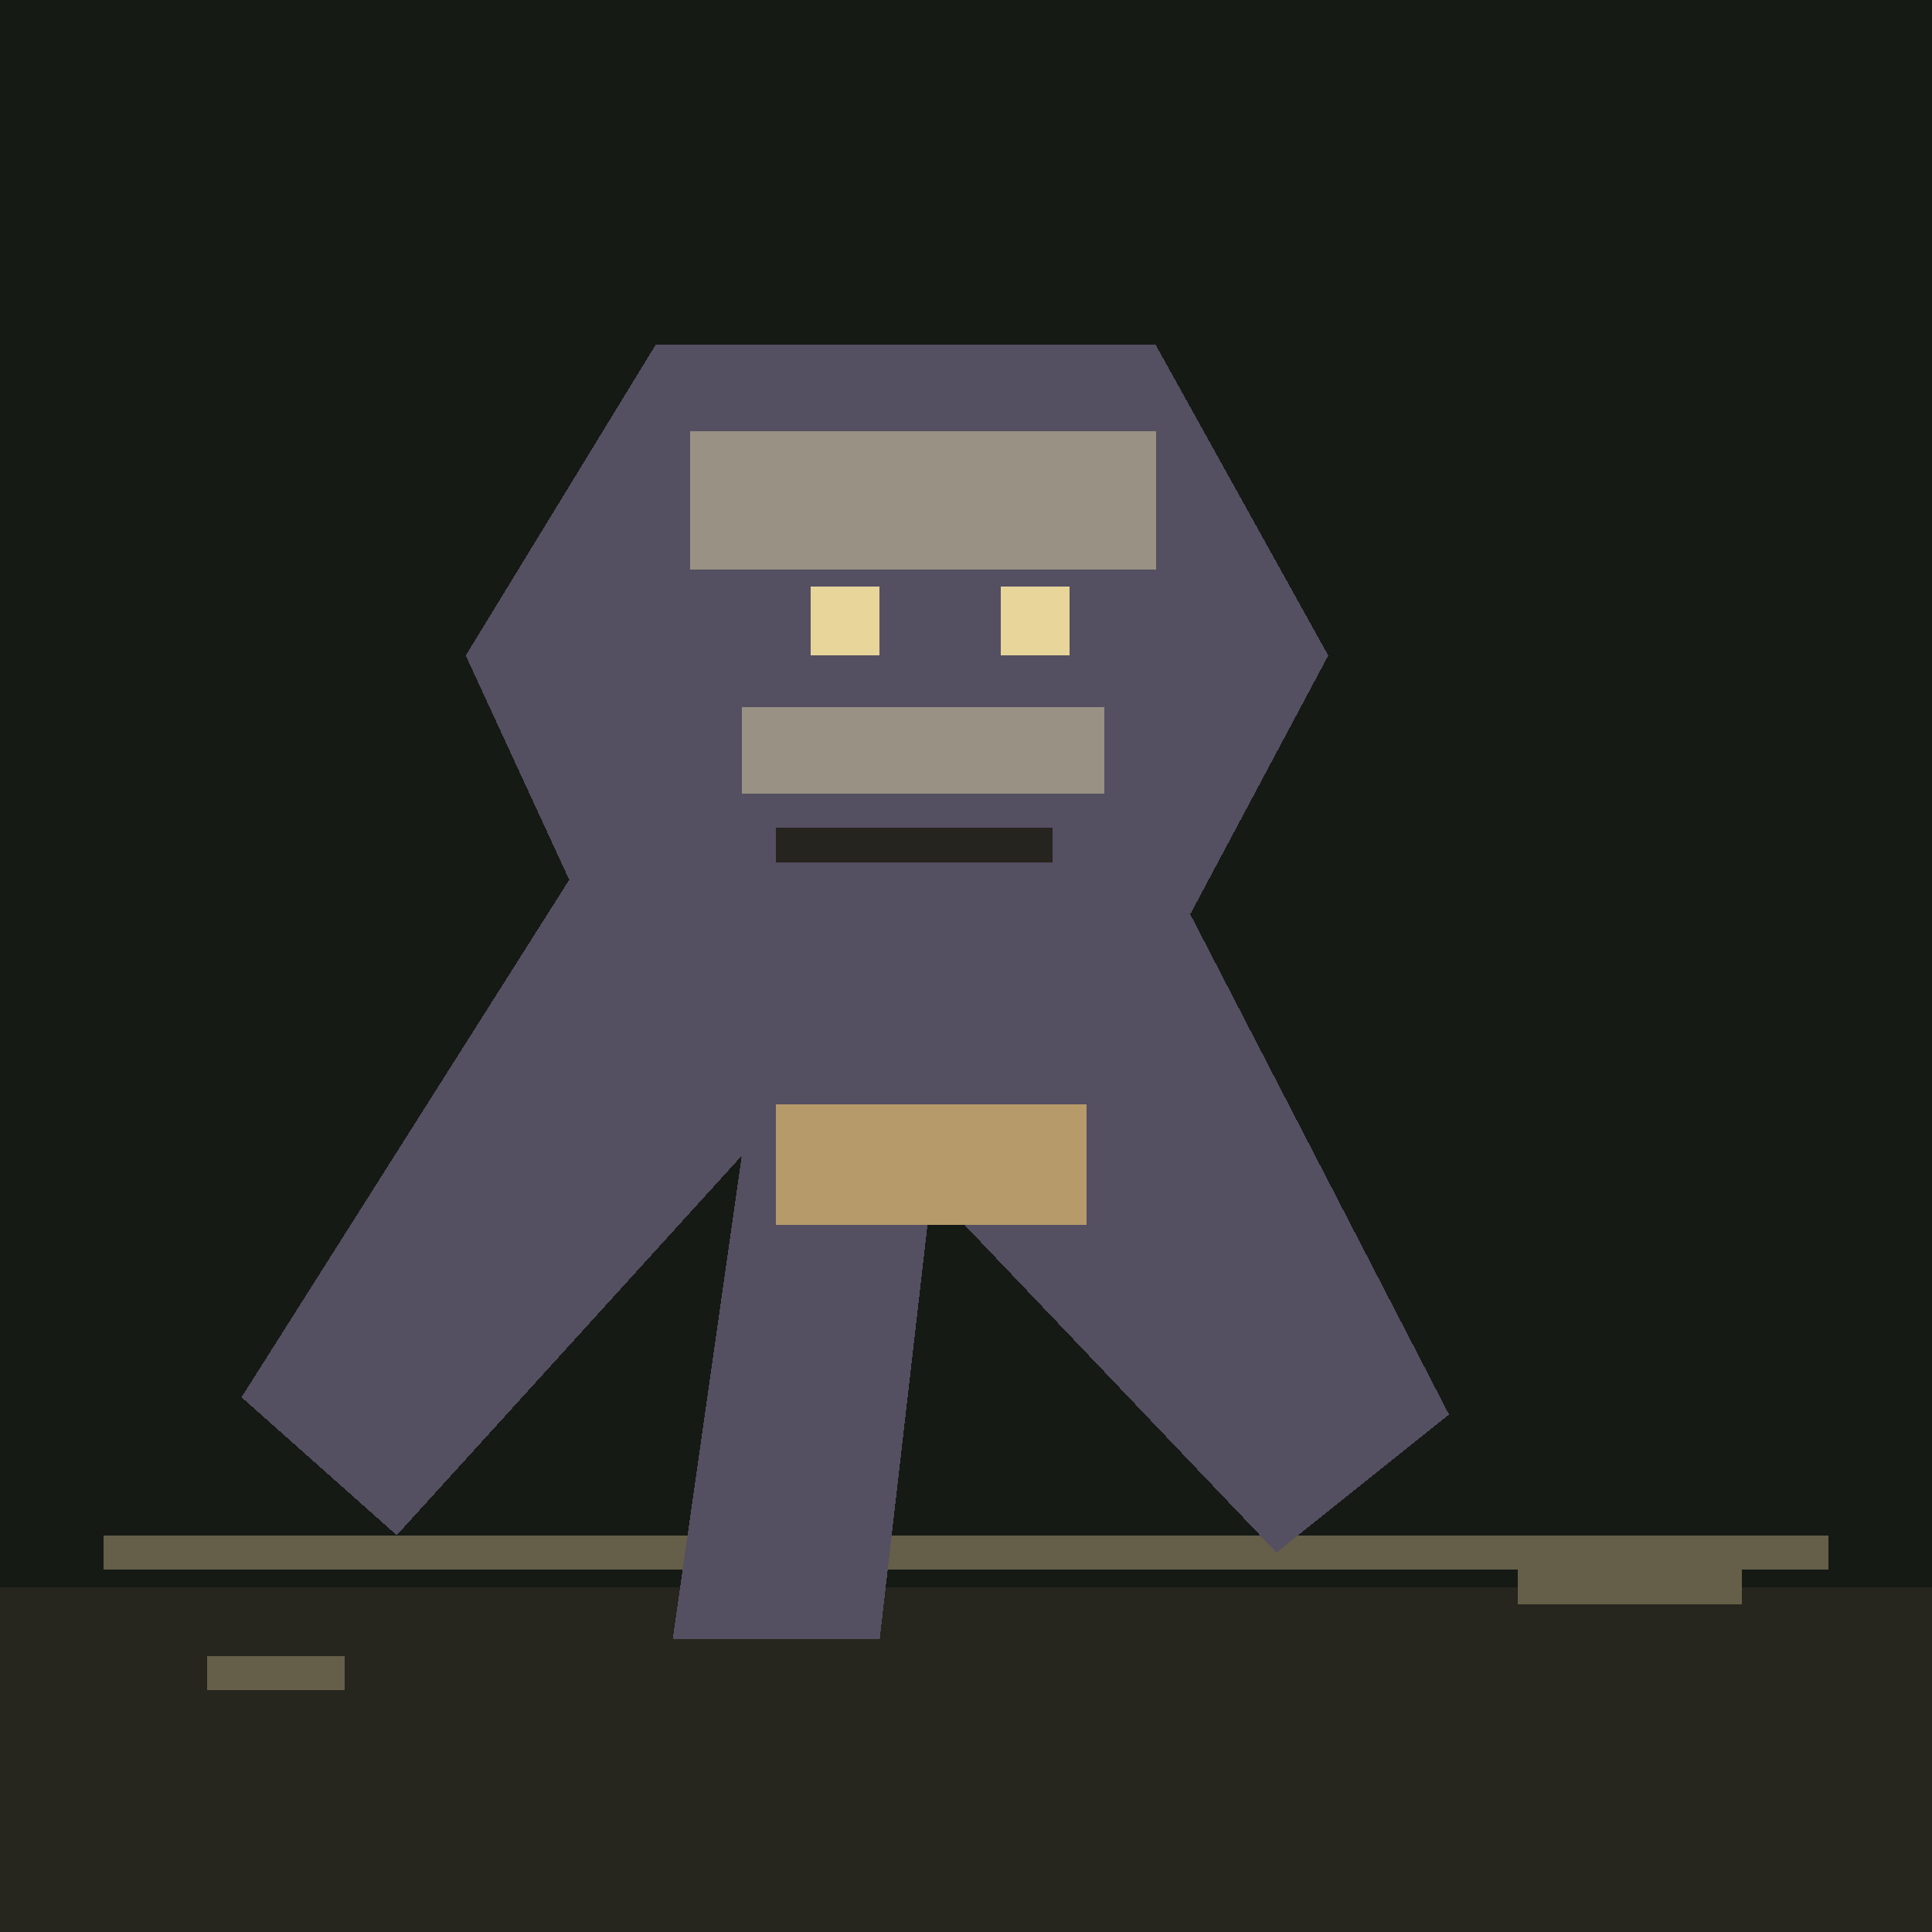
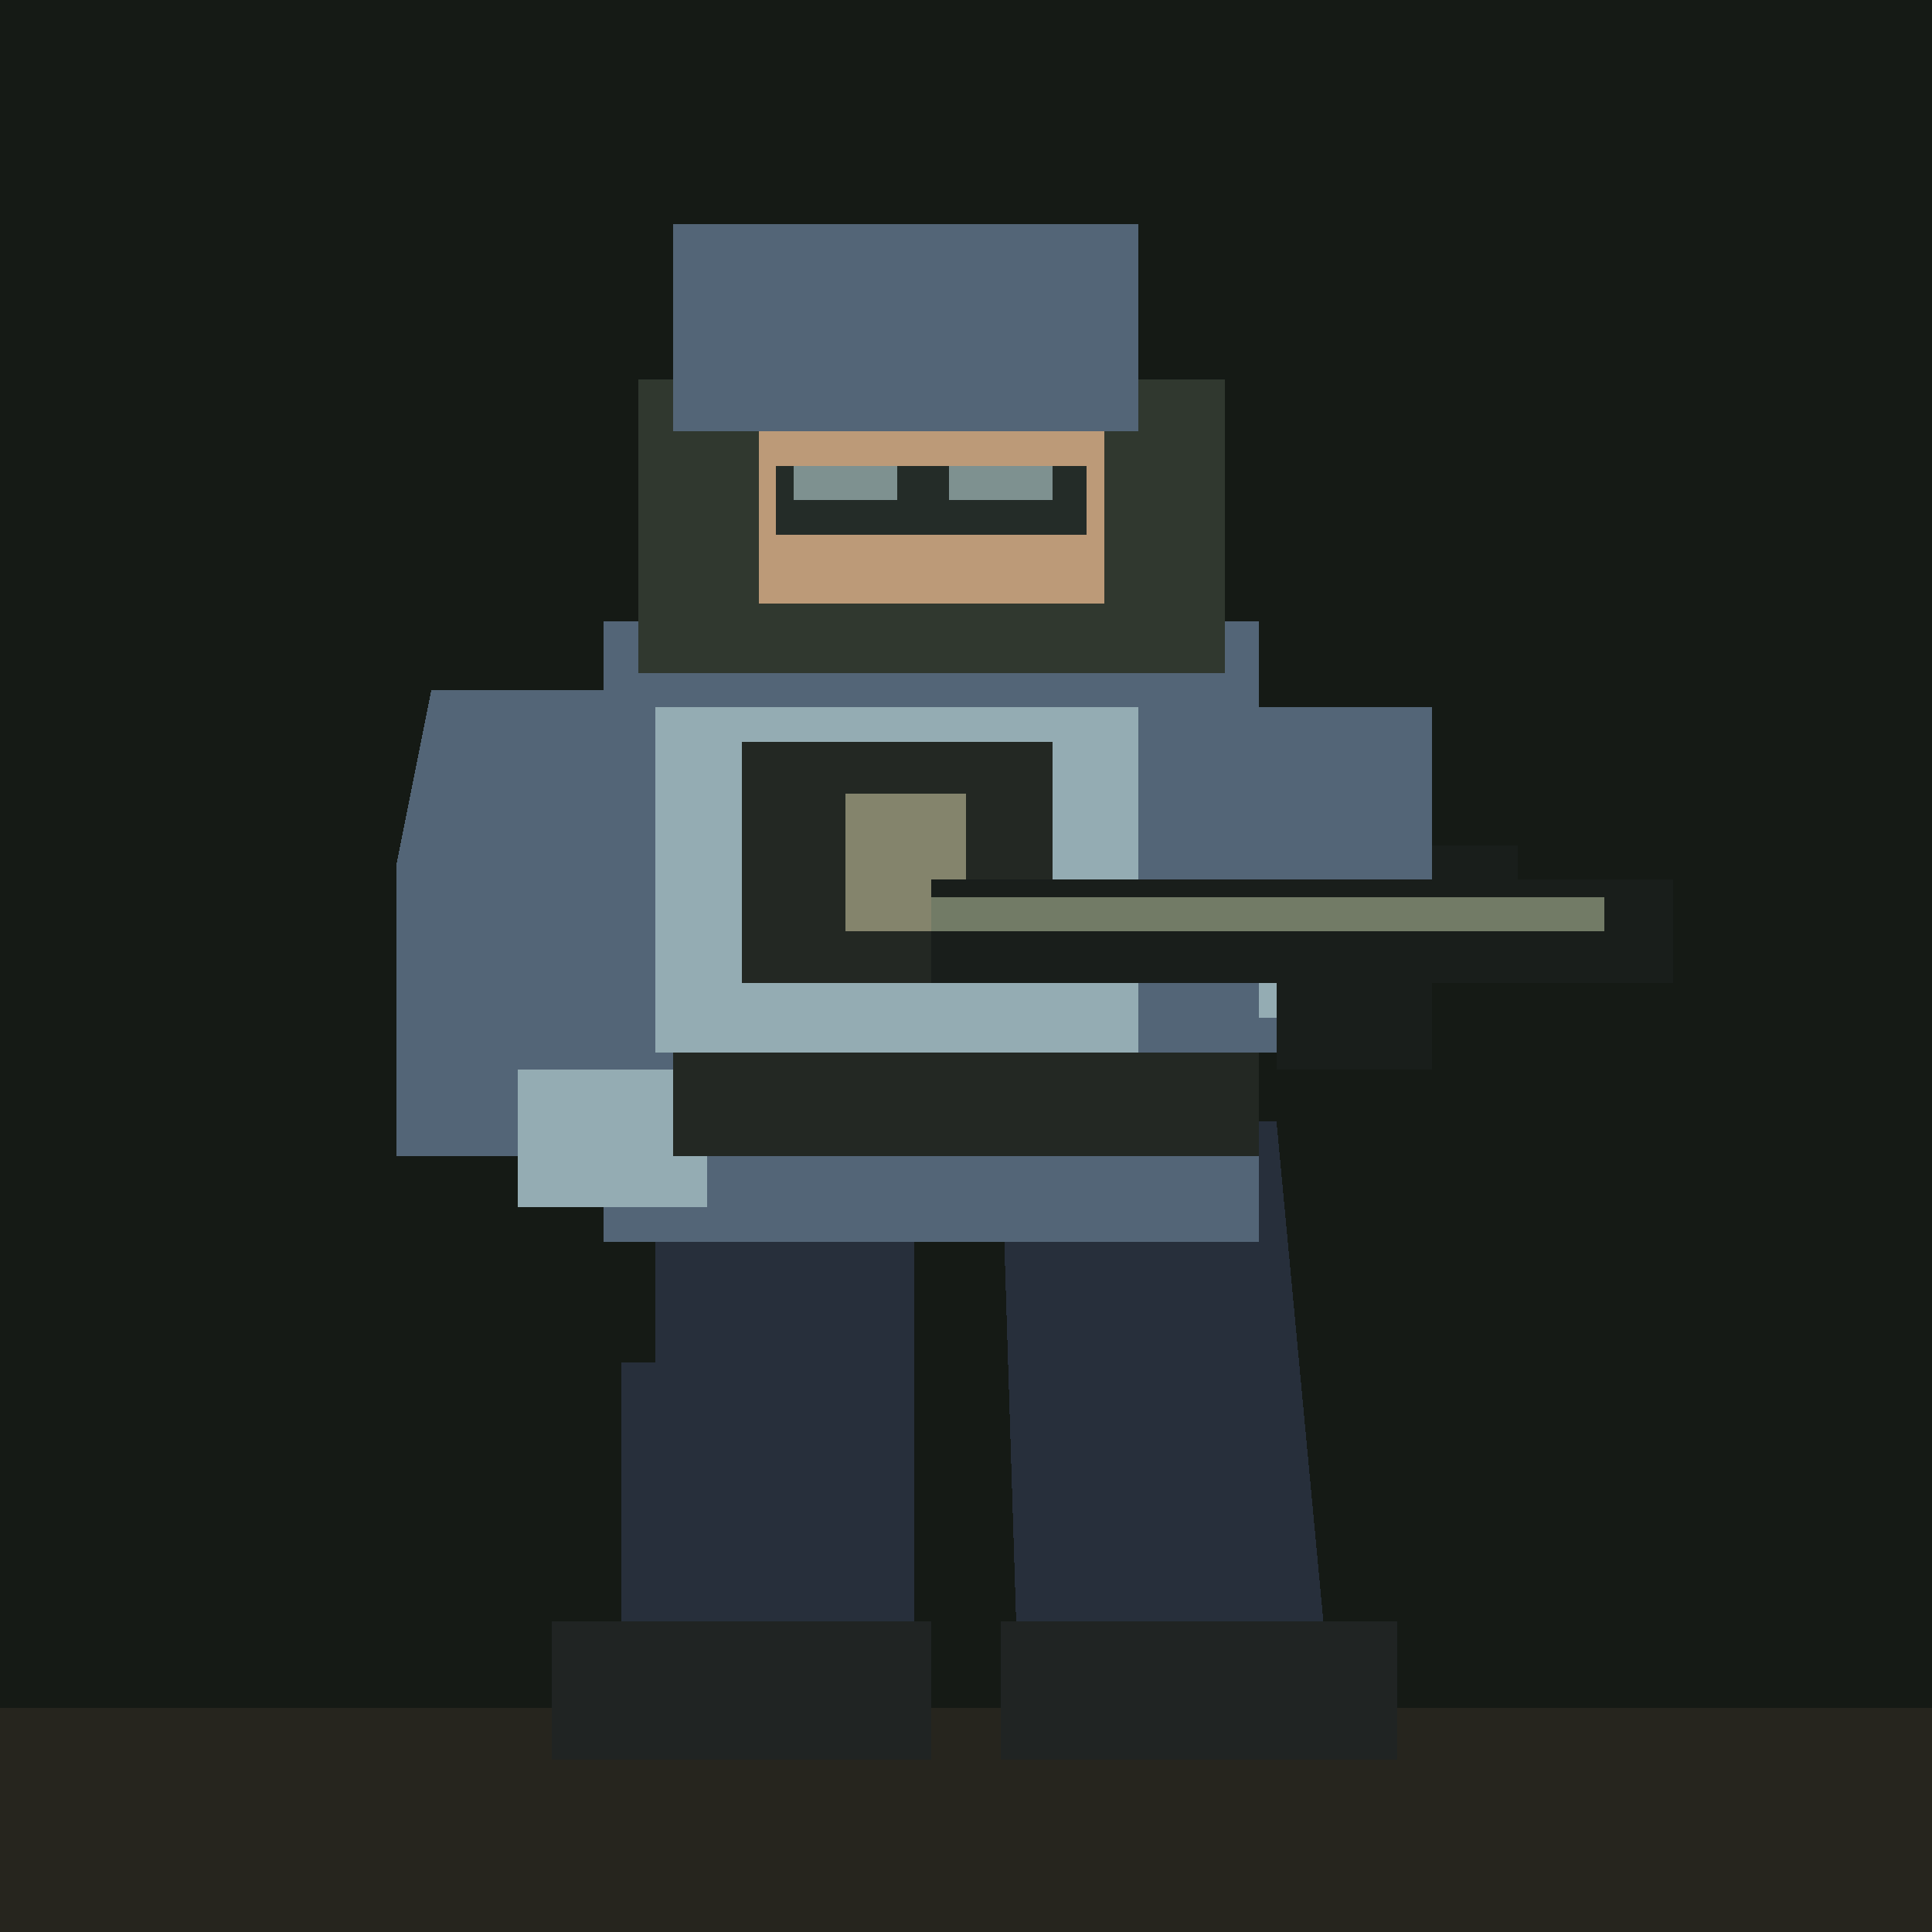
- <svg xmlns="http://www.w3.org/2000/svg" viewBox="0 0 112 112" shape-rendering="crispEdges">
+ <svg xmlns="http://www.w3.org/2000/svg" viewBox="0 0 112 112" shape-rendering="crispEdges" data-silhouette="human">
  <rect width="112" height="112" fill="#151a15" />
-   <path d="M0 92h112v20H0z" fill="#26251e" />
-   <path d="M6 90h100M12 97h8m68-5h13" stroke="#655e48" stroke-width="2" />
-   <path fill="#554f62" d="M38 20h29l10 18-8 15 15 29-10 8-20-21-3 26H39l4-28-20 22-9-8 19-30-6-13z" />
-   <path fill="#989184" d="M40 25h27v8H40zM43 41h21v5H43z" />
-   <path fill="#b69a69" d="M45 64h18v7H45z" />
-   <path d="M47 34h4v4h-4zm11 0h4v4h-4z" fill="#e7d59a" />
-   <path d="M45 48h16v2H45z" fill="#25241f" />
+   <path d="M0 99h112v13H0z" fill="#26251e" />
+   <path fill="#272f3b" d="M38 65h15v32H36V79h2zm20 0h16l3 32H59z" />
+   <path fill="#202423" d="M32 94h22v8H32zm26 0h23v8H58z" />
+   <path fill="#536577" d="M35 36h38v36H35zM25 40h10v27H23V50zm48 1h10v20H72z" />
+   <path fill="#94acb3" d="M38 41h28v20H38zm-8 21h11v8H30zm43-11h10v8H73z" />
+   <path fill="#30382f" d="M43 14h20v8h8v17H37V22h6z" />
+   <path fill="#536577" d="M39 13h27v12H39z" />
+   <path fill="#bc9a78" d="M44 25h20v10H44z" />
+   <path fill="#242c28" d="M45 27h18v4H45z" />
+   <path fill="#7e9190" d="M46 27h6v2h-6zm9 0h6v2h-6z" />
+   <path fill="#232823" d="M39 61h34v6H39zM43 43h18v14H43z" />
+   <path fill="#84846c" d="M49 46h7v8h-7z" />
+   <path fill="#191e1b" d="M54 51h43v6H54zm20 6h9v5h-9zM83 49h5v2h-5z" />
+   <path fill="#727b66" d="M54 52h39v2H54z" />
</svg>
